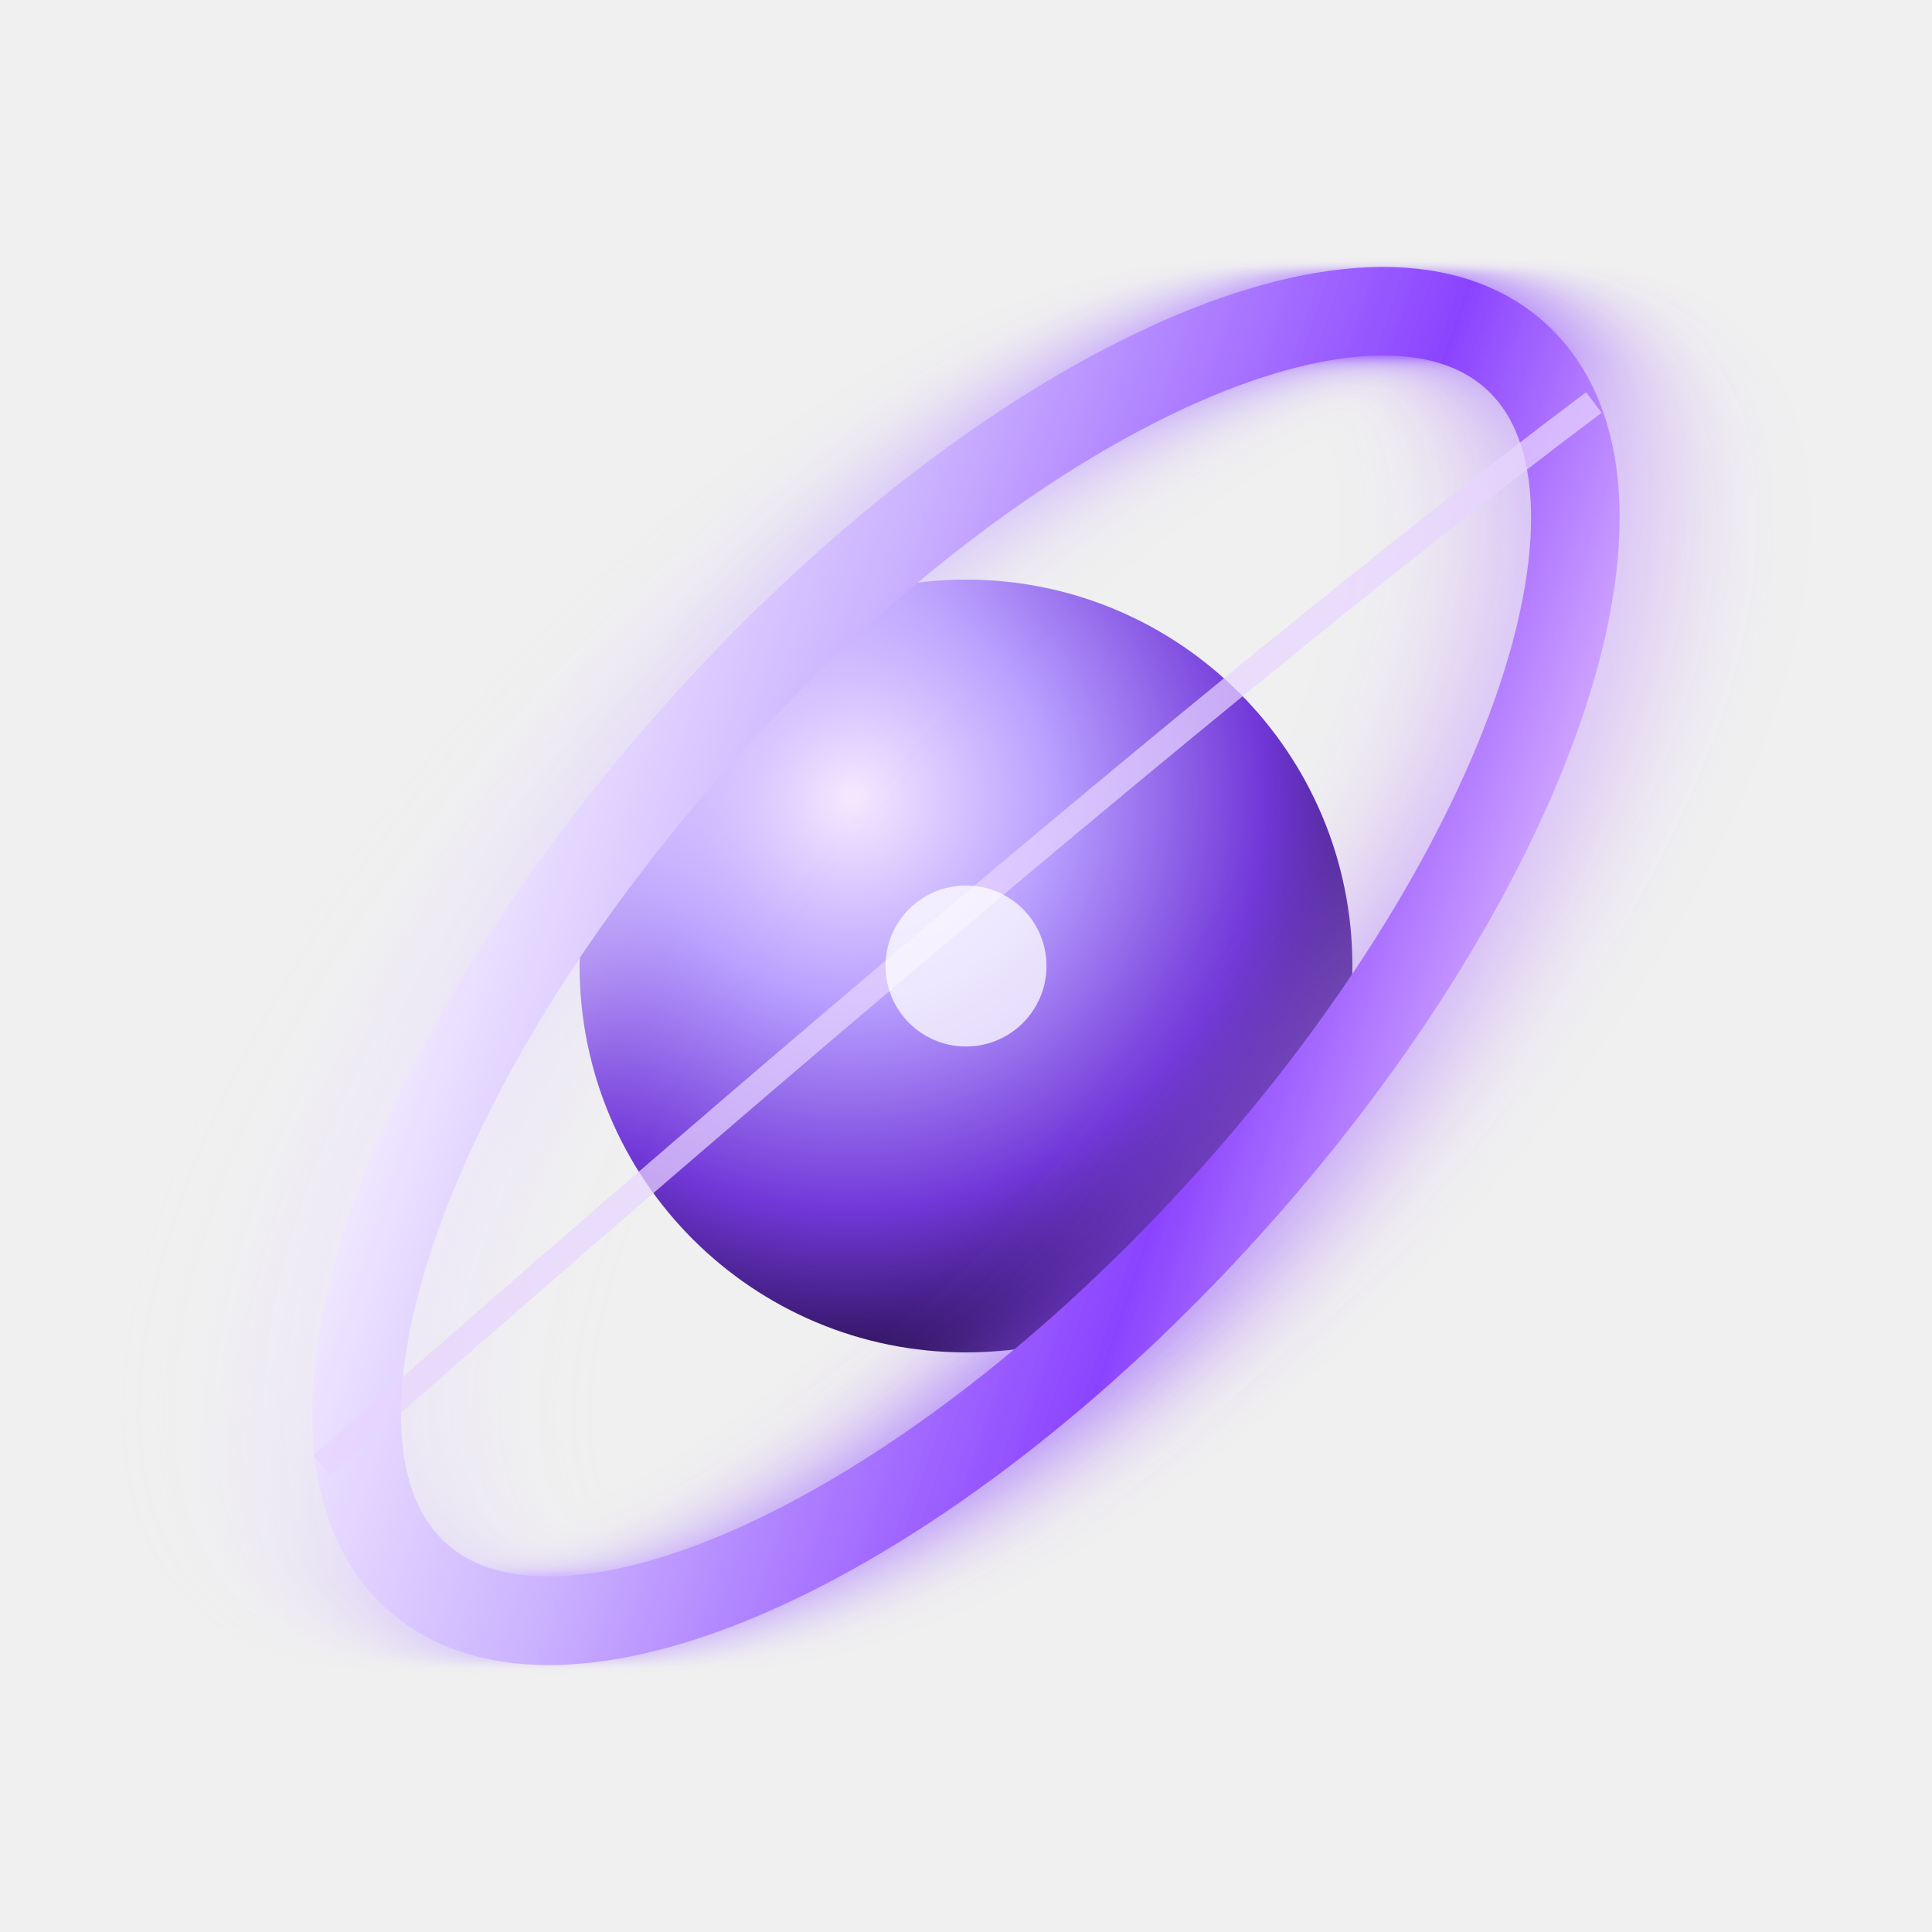
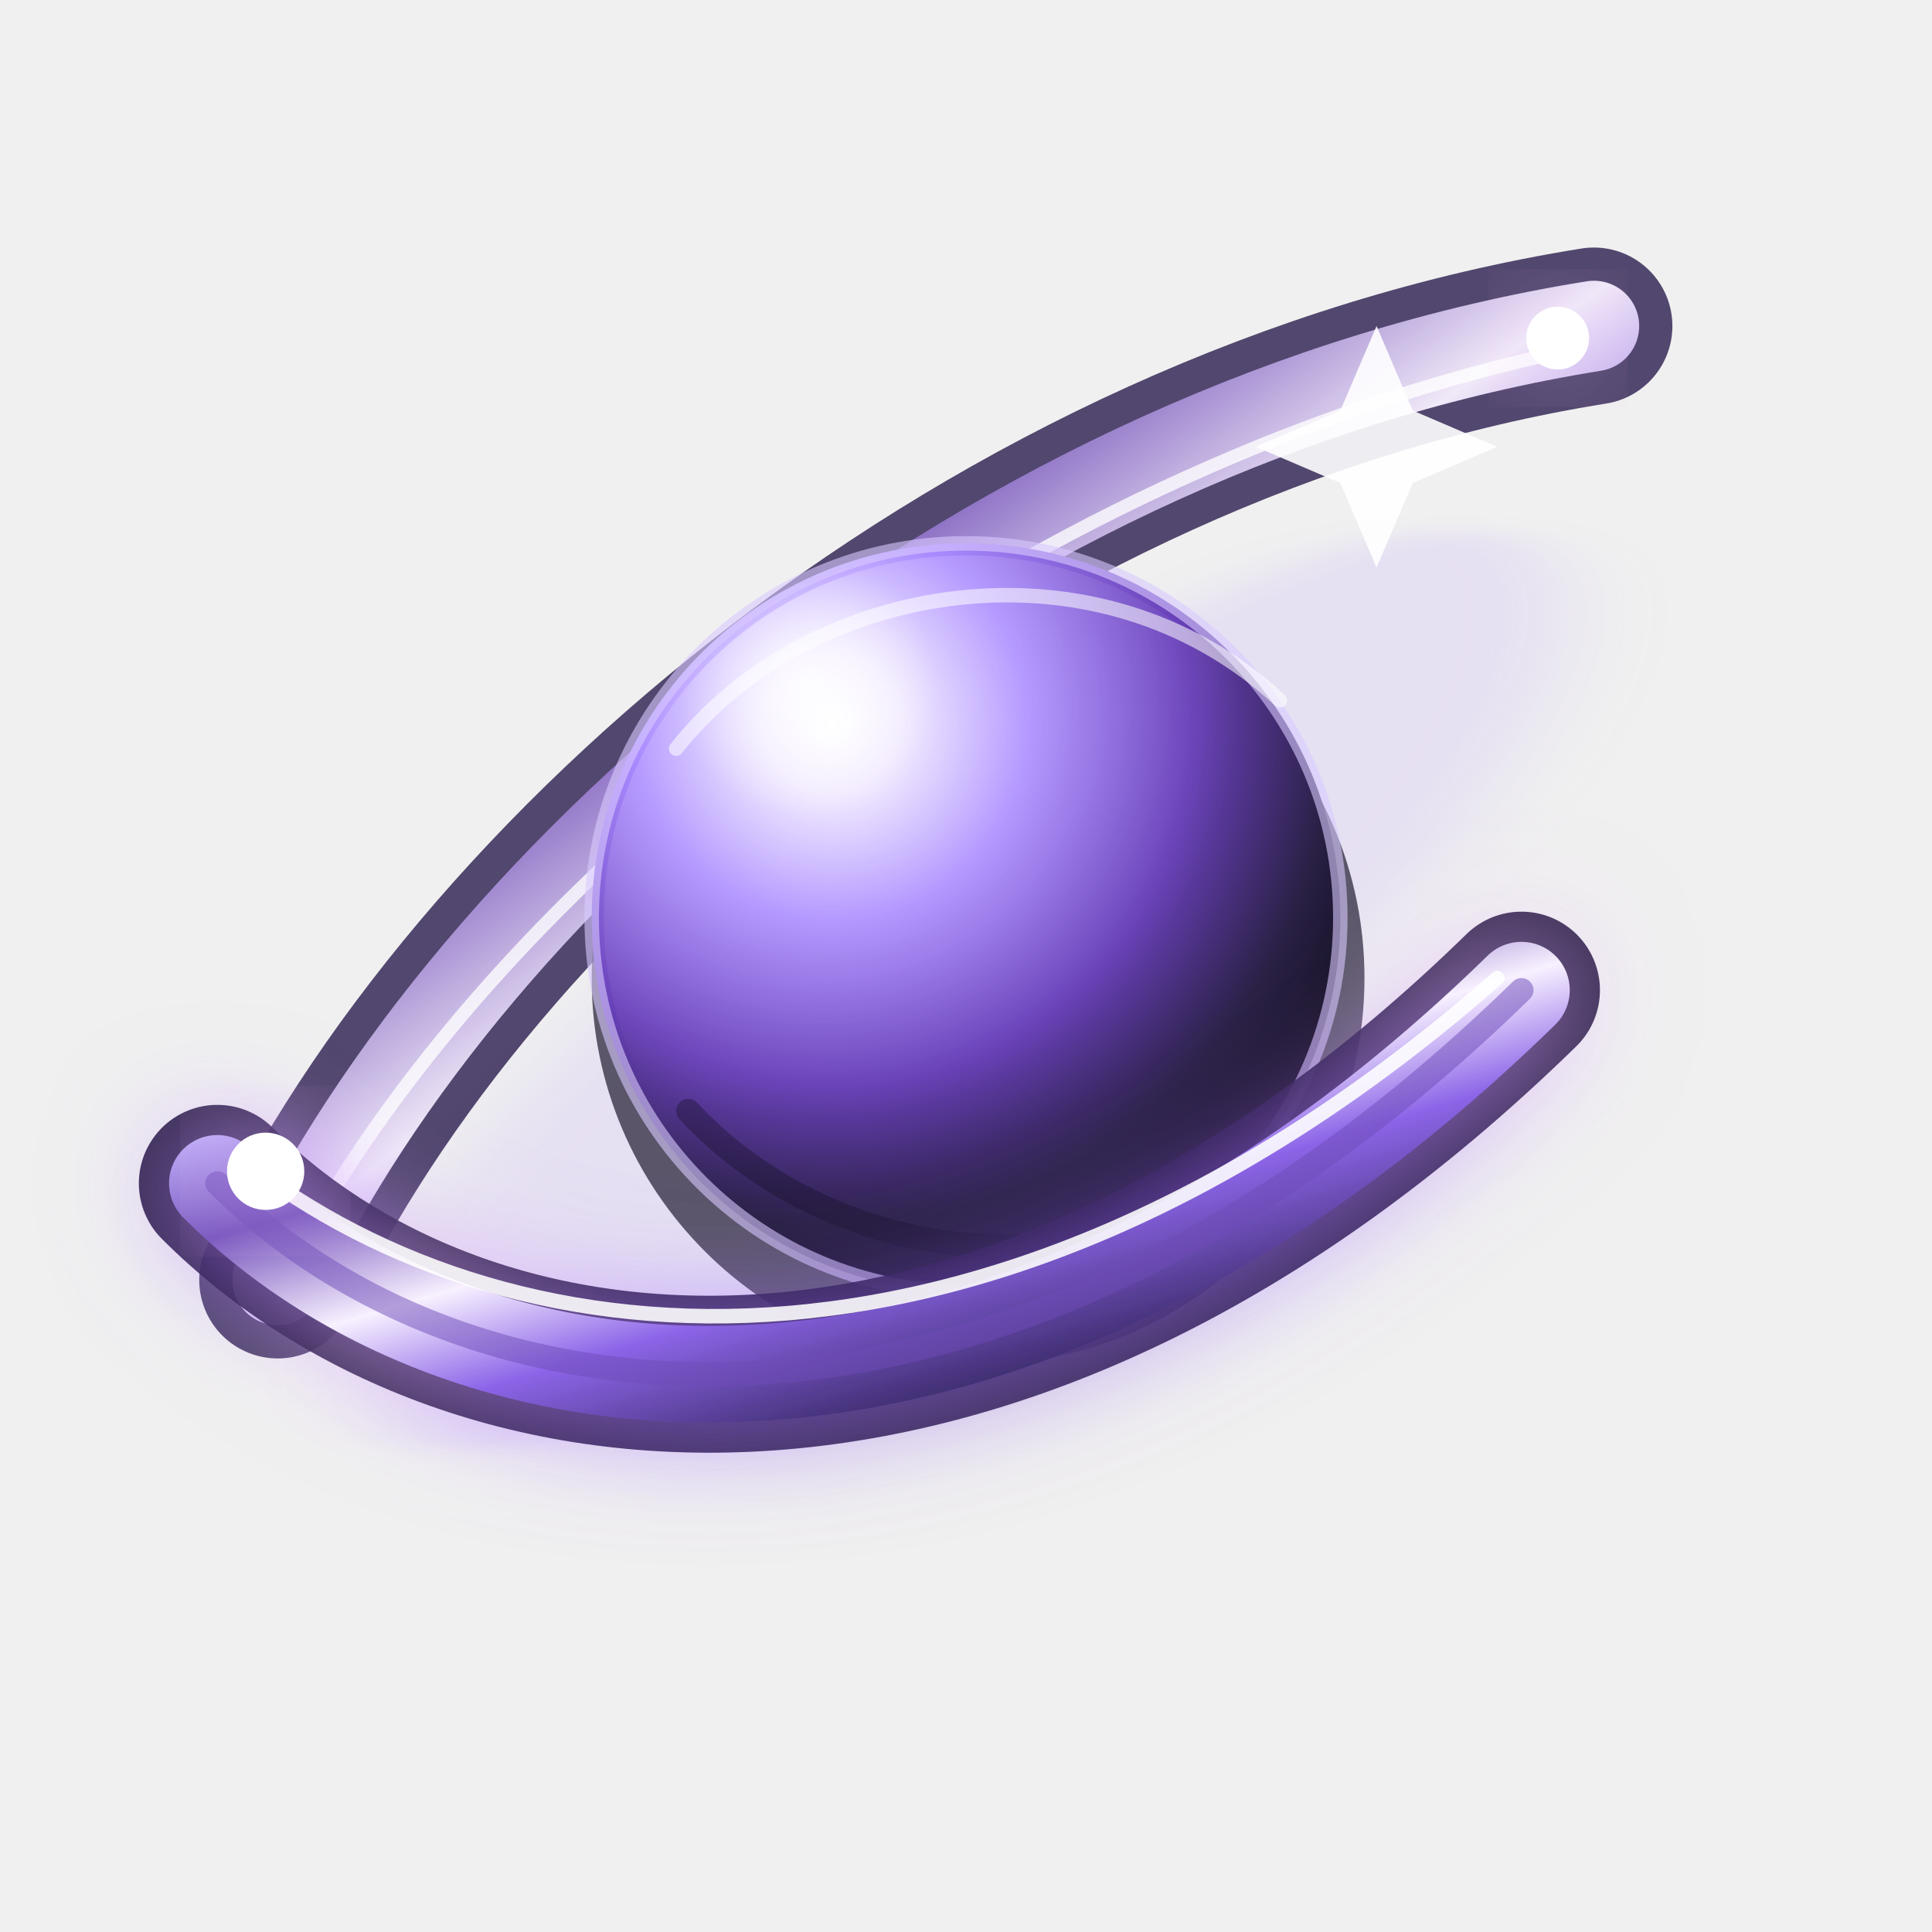
- <svg xmlns="http://www.w3.org/2000/svg" viewBox="0 0 120 120">
+ <svg xmlns="http://www.w3.org/2000/svg" viewBox="0 0 160 160" role="img" aria-label="IndiNext Orbit">
  <defs>
-     <radialGradient id="planet" cx="35%" cy="28%" r="75%">
-       <stop stop-color="#f5eaff" />
-       <stop offset=".35" stop-color="#b9a0ff" />
-       <stop offset=".72" stop-color="#7137d8" />
-       <stop offset="1" stop-color="#27104e" />
+     <radialGradient id="core" cx="32%" cy="24%" r="78%">
+       <stop offset="0" stop-color="#ffffff" />
+       <stop offset=".12" stop-color="#eee5ff" />
+       <stop offset=".34" stop-color="#a98aff" />
+       <stop offset=".62" stop-color="#6840b8" />
+       <stop offset=".86" stop-color="#292044" />
+       <stop offset="1" stop-color="#100d1d" />
    </radialGradient>
-     <linearGradient id="orbit" x1="0" y1="0" x2="1" y2="1">
-       <stop stop-color="#fff" />
-       <stop offset=".35" stop-color="#cbb2ff" />
-       <stop offset=".7" stop-color="#8b43ff" />
-       <stop offset="1" stop-color="#f2d7ff" />
+     <linearGradient id="ringMetal" x1="0%" y1="0%" x2="100%" y2="100%">
+       <stop offset="0" stop-color="#fff" />
+       <stop offset=".16" stop-color="#c8b8ff" />
+       <stop offset=".32" stop-color="#7655bd" />
+       <stop offset=".48" stop-color="#f8f1ff" />
+       <stop offset=".62" stop-color="#8c65e8" />
+       <stop offset=".82" stop-color="#3a2a68" />
+       <stop offset="1" stop-color="#f1dcff" />
    </linearGradient>
-     <filter id="glow" x="-80%" y="-80%" width="260%" height="260%">
-       <feGaussianBlur stdDeviation="3.5" result="b" />
+     <linearGradient id="ringEdge" x1="0%" y1="0%" x2="0%" y2="100%">
+       <stop offset="0" stop-color="#fff" stop-opacity=".95" />
+       <stop offset=".42" stop-color="#a78bfa" stop-opacity=".8" />
+       <stop offset="1" stop-color="#37245f" stop-opacity=".95" />
+     </linearGradient>
+     <radialGradient id="shine" cx="28%" cy="18%" r="60%">
+       <stop offset="0" stop-color="#fff" stop-opacity=".85" />
+       <stop offset=".3" stop-color="#fff" stop-opacity=".18" />
+       <stop offset="1" stop-color="#fff" stop-opacity="0" />
+     </radialGradient>
+     <filter id="softGlow" x="-60%" y="-60%" width="220%" height="220%">
+       <feGaussianBlur stdDeviation="5" result="blur" />
+       <feColorMatrix in="blur" type="matrix" values="0.65 0 0 0 0.25  0 0.45 0 0 0.12  0 0 1 0 0.55  0 0 0 0.8 0" />
      <feMerge>
-         <feMergeNode in="b" />
+         <feMergeNode />
        <feMergeNode in="SourceGraphic" />
      </feMerge>
    </filter>
+     <filter id="shadow" x="-50%" y="-50%" width="200%" height="200%">
+       <feGaussianBlur stdDeviation="3" />
+     </filter>
  </defs>
-   <circle cx="60" cy="60" r="24" fill="url(#planet)" />
-   <ellipse cx="60" cy="60" rx="51" ry="22" transform="rotate(-48 60 60)" fill="none" stroke="url(#orbit)" stroke-width="5.5" filter="url(#glow)" />
-   <path d="M20 91C37 76 75 43 99 25" fill="none" stroke="#e7d4ff" stroke-width="1.6" opacity=".72" />
-   <circle cx="60" cy="60" r="5" fill="#fff" opacity=".75" />
+   <ellipse cx="80" cy="82" rx="60" ry="18" fill="#9b72ff" opacity=".13" filter="url(#shadow)" transform="rotate(-36 80 82)" />
+   <path d="M23 106C39 72 82 35 132 27" fill="none" stroke="#2b1d4d" stroke-width="13" stroke-linecap="round" opacity=".8" />
+   <path d="M23 106C39 72 82 35 132 27" fill="none" stroke="url(#ringMetal)" stroke-width="7.5" stroke-linecap="round" opacity=".95" />
+   <path d="M25 103C44 69 87 38 130 29" fill="none" stroke="#fff" stroke-width="1.1" stroke-linecap="round" opacity=".78" />
+   <circle cx="80" cy="78" r="32" fill="#100b20" opacity=".65" transform="translate(1 3)" />
+   <circle cx="80" cy="76" r="31" fill="url(#core)" stroke="#d9c9ff" stroke-opacity=".6" stroke-width="1.2" />
+   <circle cx="80" cy="76" r="30" fill="url(#shine)" />
+   <path d="M56 62C67 48 91 44 106 58" fill="none" stroke="#fff" stroke-width="1.2" opacity=".55" stroke-linecap="round" />
+   <path d="M57 92C69 105 92 108 105 94" fill="none" stroke="#100b20" stroke-width="2" opacity=".35" stroke-linecap="round" />
+   <path d="M18 98C39 119 83 124 126 82" fill="none" stroke="#21163c" stroke-width="13" stroke-linecap="round" opacity=".9" />
+   <path d="M18 98C39 119 83 124 126 82" fill="none" stroke="url(#ringMetal)" stroke-width="8" stroke-linecap="round" filter="url(#softGlow)" />
+   <path d="M20 96C43 114 83 117 124 81" fill="none" stroke="#fff" stroke-width="1.2" stroke-linecap="round" opacity=".88" />
+   <path d="M18 98C39 119 83 124 126 82" fill="none" stroke="#6e4bb7" stroke-width="2" stroke-linecap="round" opacity=".5" />
+   <circle cx="22" cy="97" r="3.2" fill="#fff" filter="url(#softGlow)" />
+   <circle cx="129" cy="28" r="2.6" fill="#fff" filter="url(#softGlow)" />
+   <path d="M111 34l3-7 3 7 7 3-7 3-3 7-3-7-7-3z" fill="#fff" opacity=".9" />
</svg>
